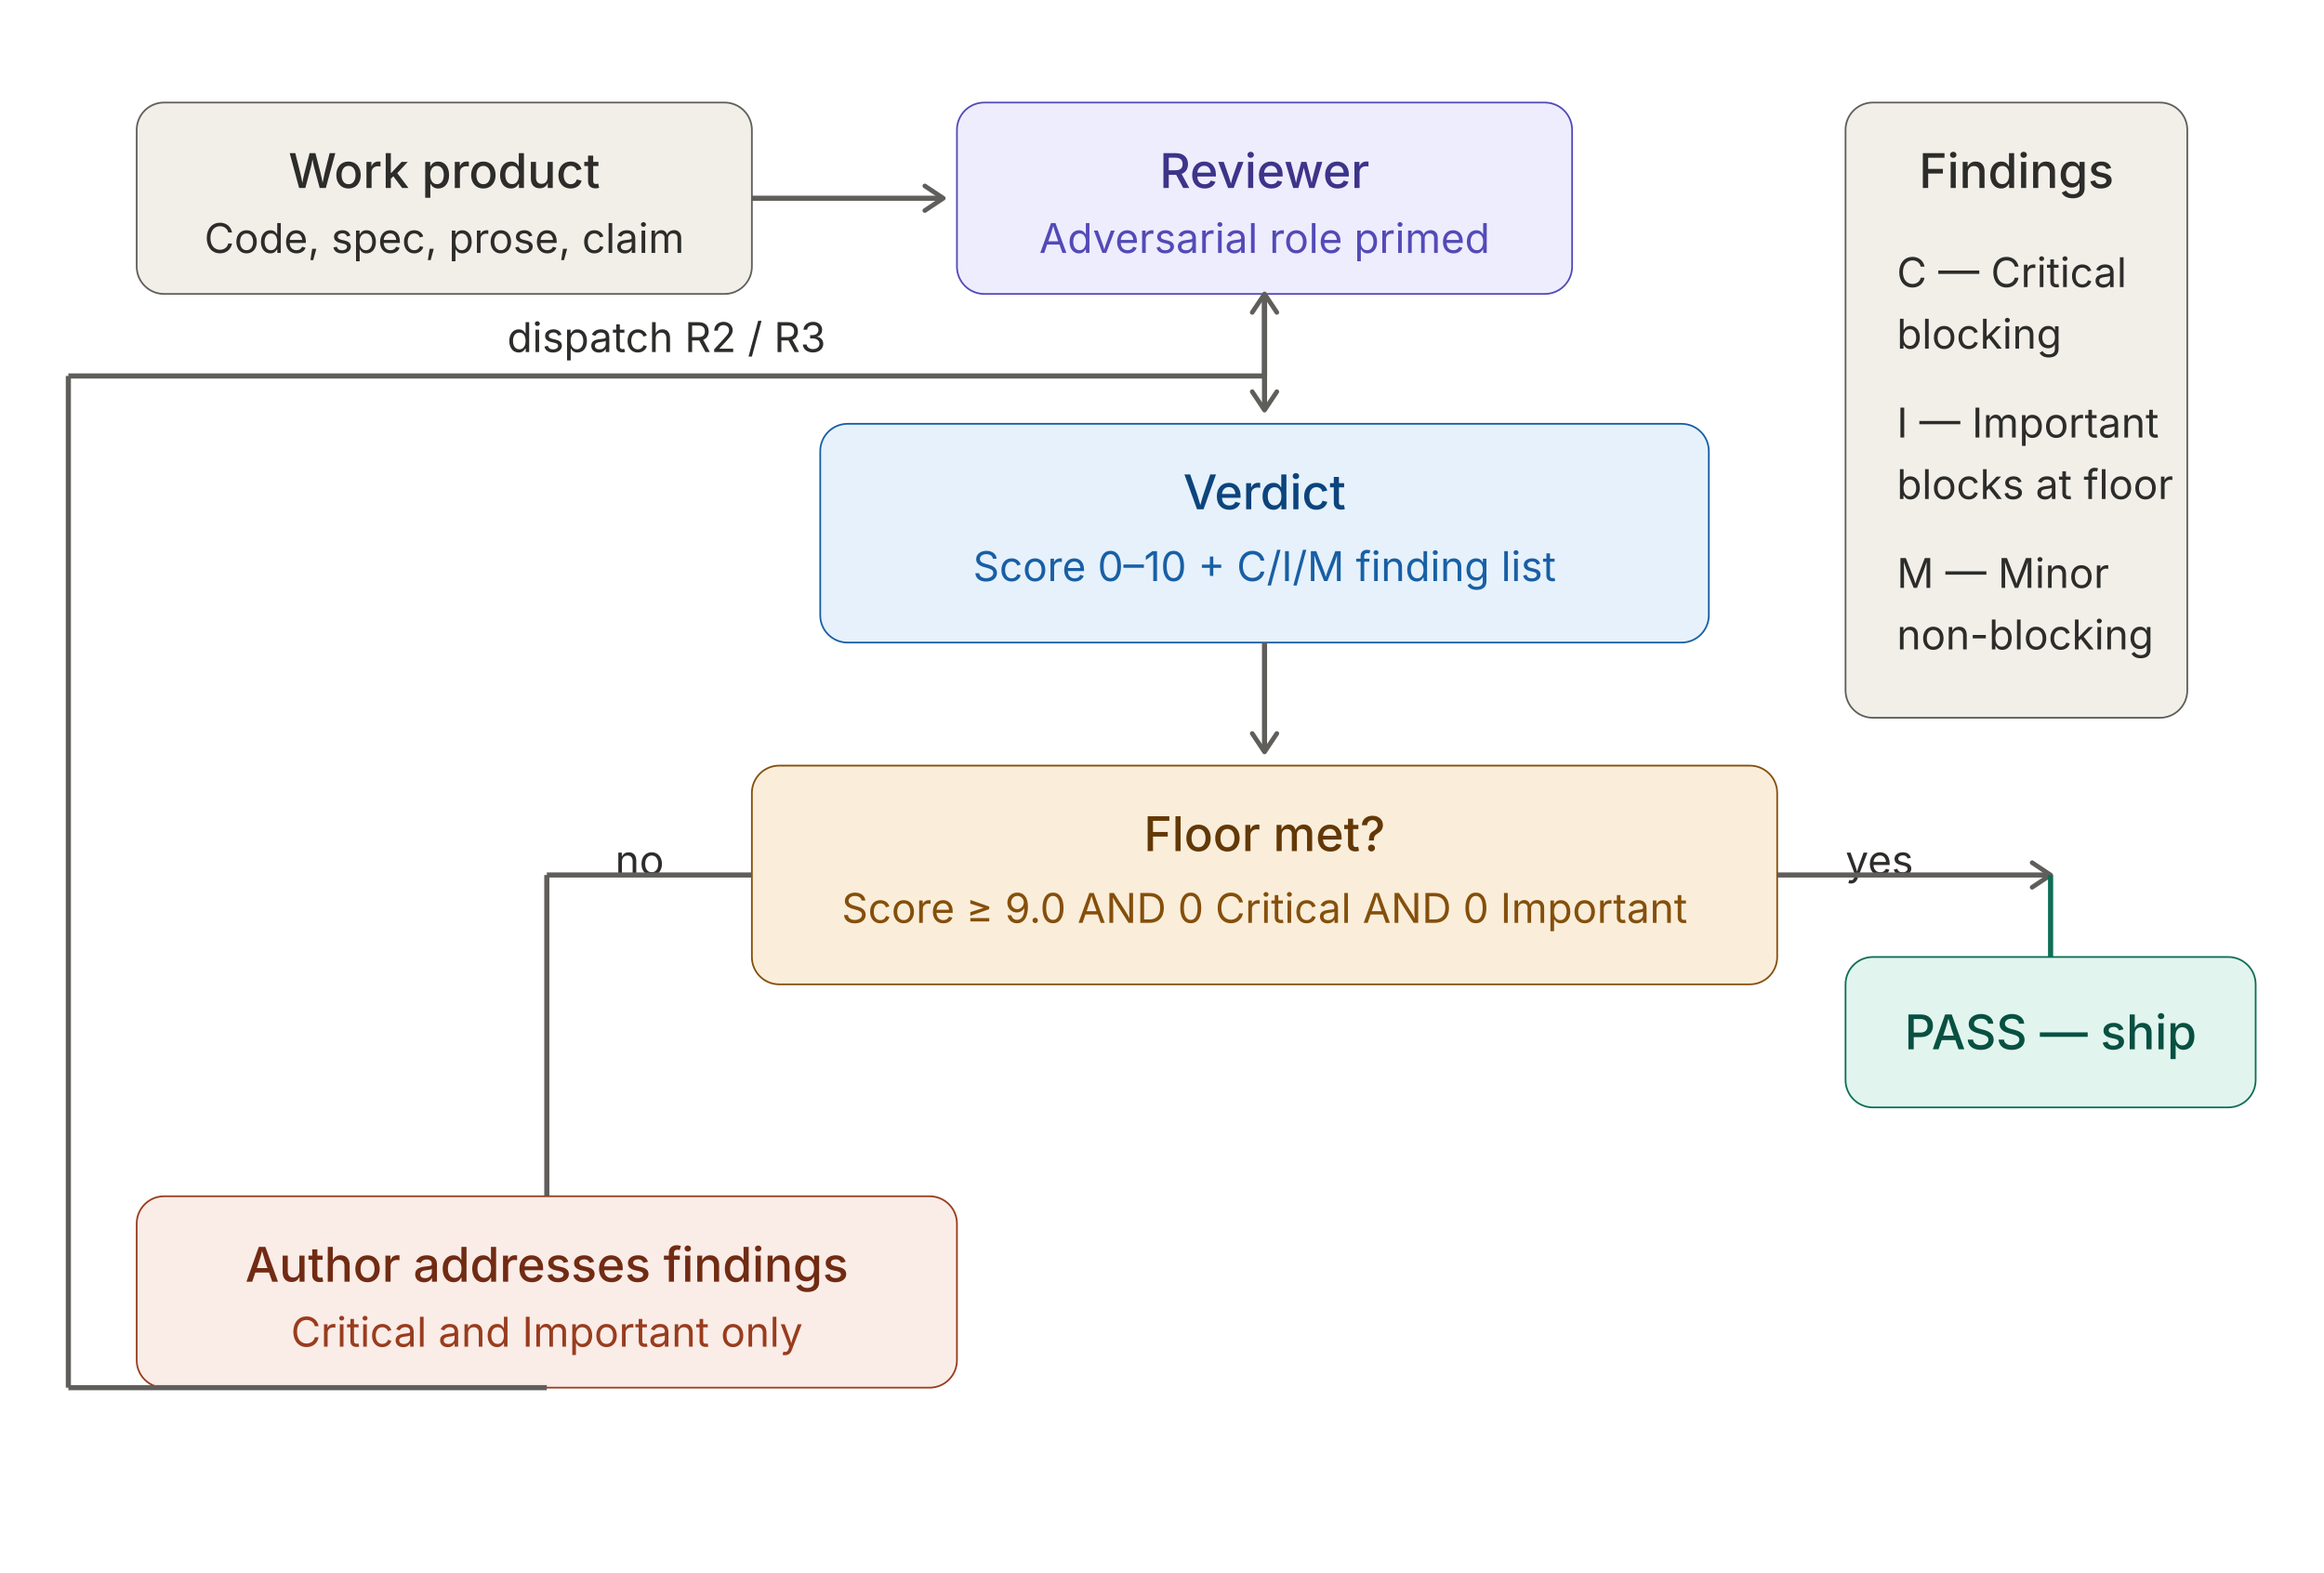
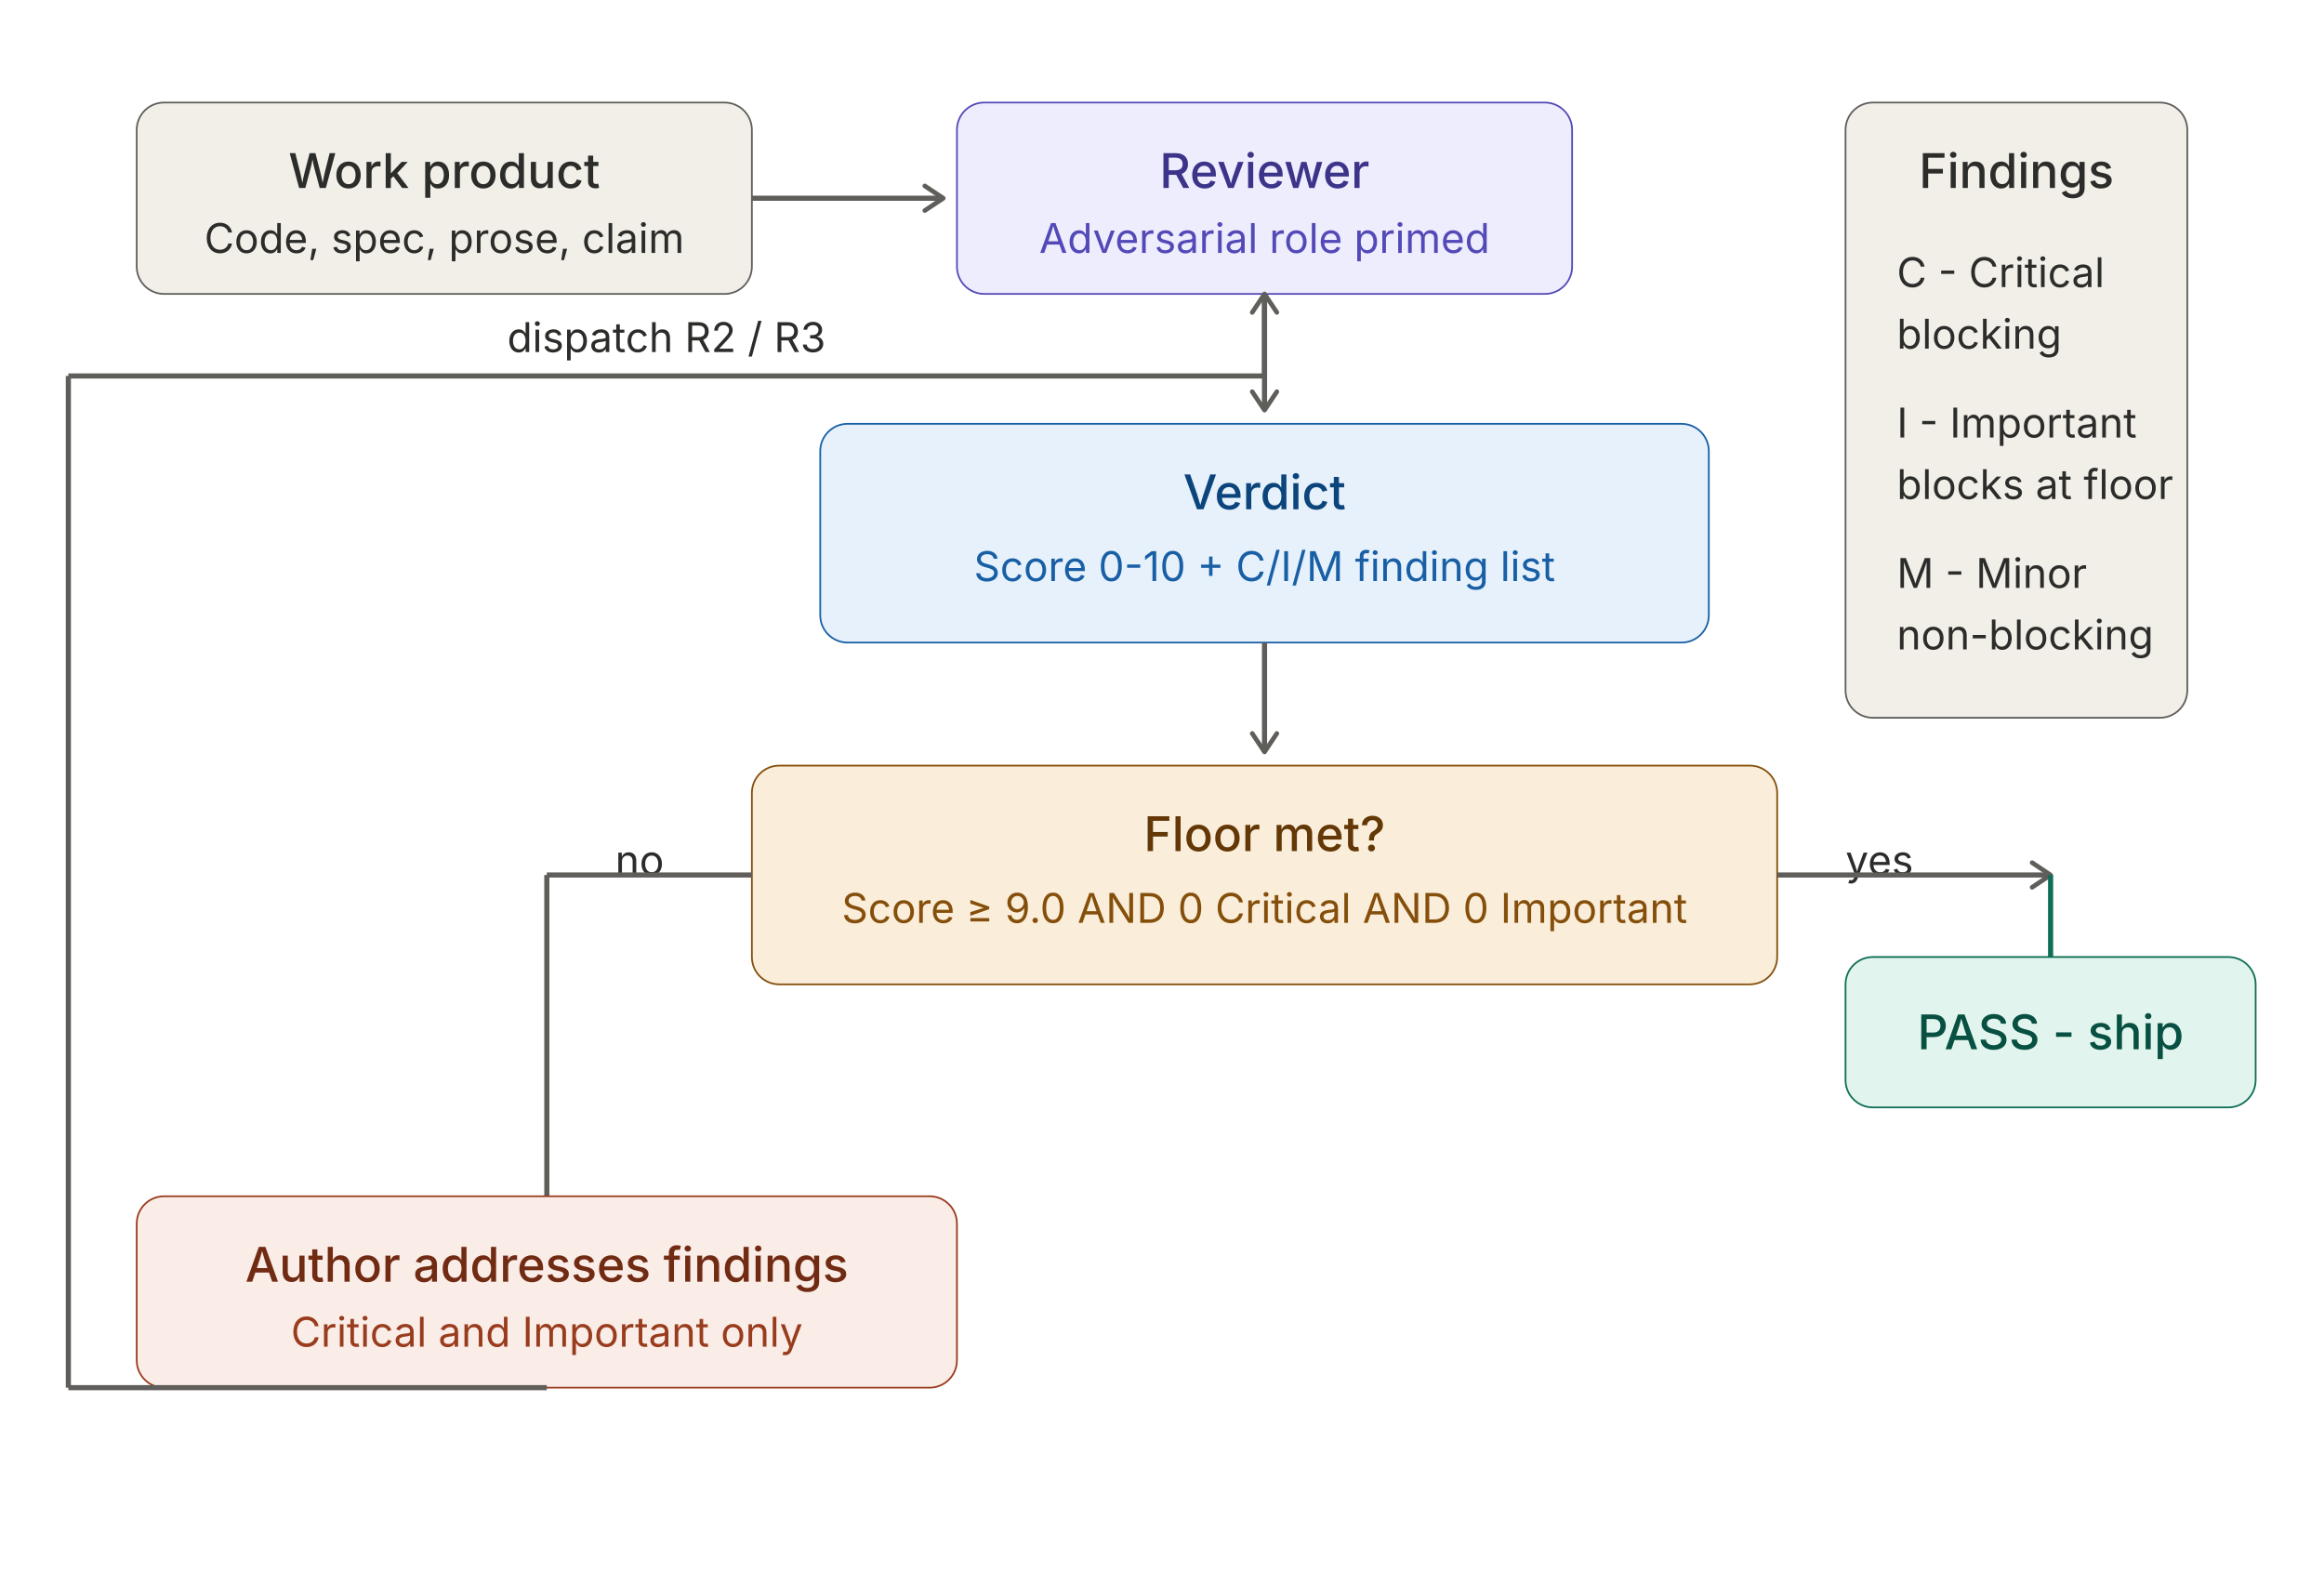
<svg xmlns="http://www.w3.org/2000/svg" width="100%" viewBox="0 0 680 460" role="img" aria-labelledby="rj-title rj-desc">
  <style>
    .t  { font-family: -apple-system, BlinkMacSystemFont, 'Segoe UI', sans-serif; font-size: 14px; font-weight: 400; }
    .ts { font-family: -apple-system, BlinkMacSystemFont, 'Segoe UI', sans-serif; font-size: 12px; font-weight: 400; }
    .th { font-family: -apple-system, BlinkMacSystemFont, 'Segoe UI', sans-serif; font-size: 14px; font-weight: 500; }
    .arr { fill: none; stroke: #5F5E5A; stroke-width: 1.5; }
    .text-dark { fill: #2C2C2A; }
  </style>
  <defs>
    <marker id="arrow" viewBox="0 0 10 10" refX="8" refY="5" markerWidth="6" markerHeight="6" orient="auto-start-reverse">
      <path d="M2 1L8 5L2 9" fill="none" stroke="context-stroke" stroke-width="1.5" stroke-linecap="round" stroke-linejoin="round" />
    </marker>
  </defs>
  <rect x="40" y="30" width="180" height="56" rx="8" fill="#F1EFE8" stroke="#5F5E5A" stroke-width="0.5" />
  <text class="th text-dark" x="130" y="55" text-anchor="middle">Work product</text>
  <text class="ts text-dark" x="130" y="74" text-anchor="middle">Code, spec, prose, claim</text>
  <line x1="220" y1="58" x2="276" y2="58" class="arr" marker-end="url(#arrow)" />
  <rect x="280" y="30" width="180" height="56" rx="8" fill="#EEEDFE" stroke="#534AB7" stroke-width="0.5" />
  <text class="th" x="370" y="55" text-anchor="middle" fill="#3C3489">Reviewer</text>
  <text class="ts" x="370" y="74" text-anchor="middle" fill="#534AB7">Adversarial role primed</text>
  <line x1="370" y1="86" x2="370" y2="120" class="arr" marker-end="url(#arrow)" />
  <rect x="240" y="124" width="260" height="64" rx="8" fill="#E6F1FB" stroke="#185FA5" stroke-width="0.5" />
  <text class="th" x="370" y="149" text-anchor="middle" fill="#0C447C">Verdict</text>
-   <text class="ts" x="370" y="170" text-anchor="middle" fill="#185FA5">Score 0–10 + C/I/M finding list</text>
+   <text class="ts" x="370" y="170" text-anchor="middle" fill="#185FA5">Score 0-10 + C/I/M finding list</text>
  <line x1="370" y1="188" x2="370" y2="220" class="arr" marker-end="url(#arrow)" />
  <rect x="220" y="224" width="300" height="64" rx="8" fill="#FAEEDA" stroke="#854F0B" stroke-width="0.5" />
  <text class="th" x="370" y="249" text-anchor="middle" fill="#633806">Floor met?</text>
  <text class="ts" x="370" y="270" text-anchor="middle" fill="#854F0B">Score ≥ 9.0 AND 0 Critical AND 0 Important</text>
  <text class="ts text-dark" x="540" y="256">yes</text>
  <line x1="520" y1="256" x2="600" y2="256" class="arr" marker-end="url(#arrow)" />
  <rect x="540" y="280" width="120" height="44" rx="8" fill="#E1F5EE" stroke="#0F6E56" stroke-width="0.5" />
-   <text class="th" x="600" y="307" text-anchor="middle" fill="#085041">PASS — ship</text>
+   <text class="th" x="600" y="307" text-anchor="middle" fill="#085041">PASS - ship</text>
  <line x1="600" y1="256" x2="600" y2="280" stroke="#0F6E56" stroke-width="1.5" fill="none" />
  <text class="ts text-dark" x="180" y="256">no</text>
  <line x1="220" y1="256" x2="160" y2="256" class="arr" />
  <line x1="160" y1="256" x2="160" y2="350" class="arr" />
  <rect x="40" y="350" width="240" height="56" rx="8" fill="#FAECE7" stroke="#993C1D" stroke-width="0.5" />
  <text class="th" x="160" y="375" text-anchor="middle" fill="#712B13">Author addresses findings</text>
  <text class="ts" x="160" y="394" text-anchor="middle" fill="#993C1D">Critical and Important only</text>
  <line x1="160" y1="406" x2="20" y2="406" class="arr" />
  <line x1="20" y1="406" x2="20" y2="110" class="arr" />
  <line x1="20" y1="110" x2="370" y2="110" class="arr" />
  <line x1="370" y1="110" x2="370" y2="86" class="arr" marker-end="url(#arrow)" />
  <text class="ts text-dark" x="195" y="103" text-anchor="middle">dispatch R2 / R3</text>
  <rect x="540" y="30" width="100" height="180" rx="8" fill="#F1EFE8" stroke="#5F5E5A" stroke-width="0.5" />
  <text class="th text-dark" x="590" y="55" text-anchor="middle">Findings</text>
-   <text class="ts text-dark" x="555" y="84">C — Critical</text>
+   <text class="ts text-dark" x="555" y="84">C - Critical</text>
  <text class="ts text-dark" x="555" y="102">blocking</text>
-   <text class="ts text-dark" x="555" y="128">I — Important</text>
+   <text class="ts text-dark" x="555" y="128">I - Important</text>
  <text class="ts text-dark" x="555" y="146">blocks at floor</text>
-   <text class="ts text-dark" x="555" y="172">M — Minor</text>
+   <text class="ts text-dark" x="555" y="172">M - Minor</text>
  <text class="ts text-dark" x="555" y="190">non-blocking</text>
</svg>
